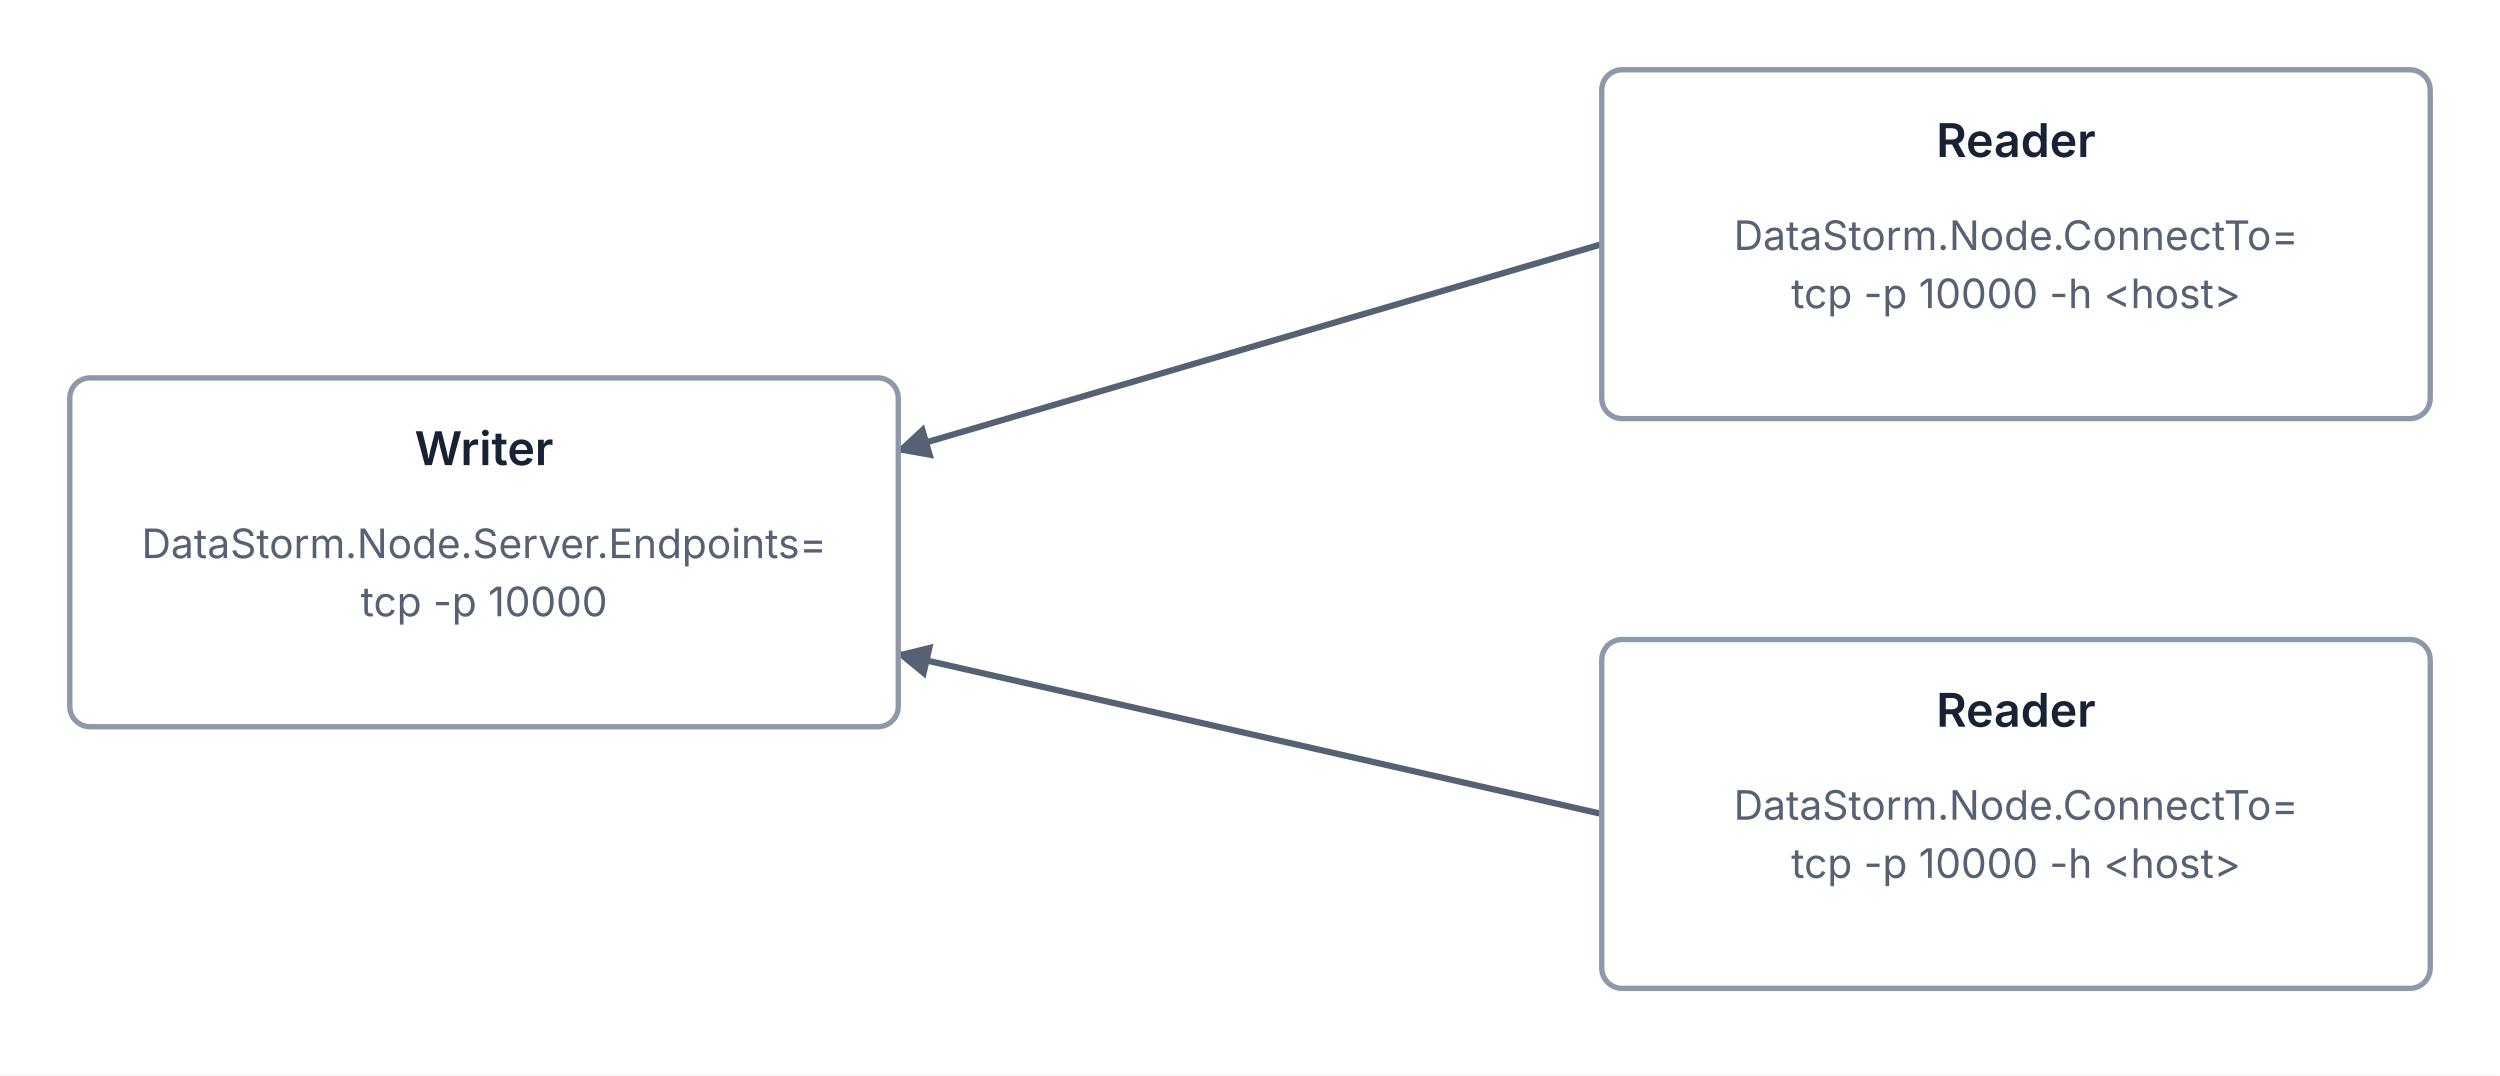
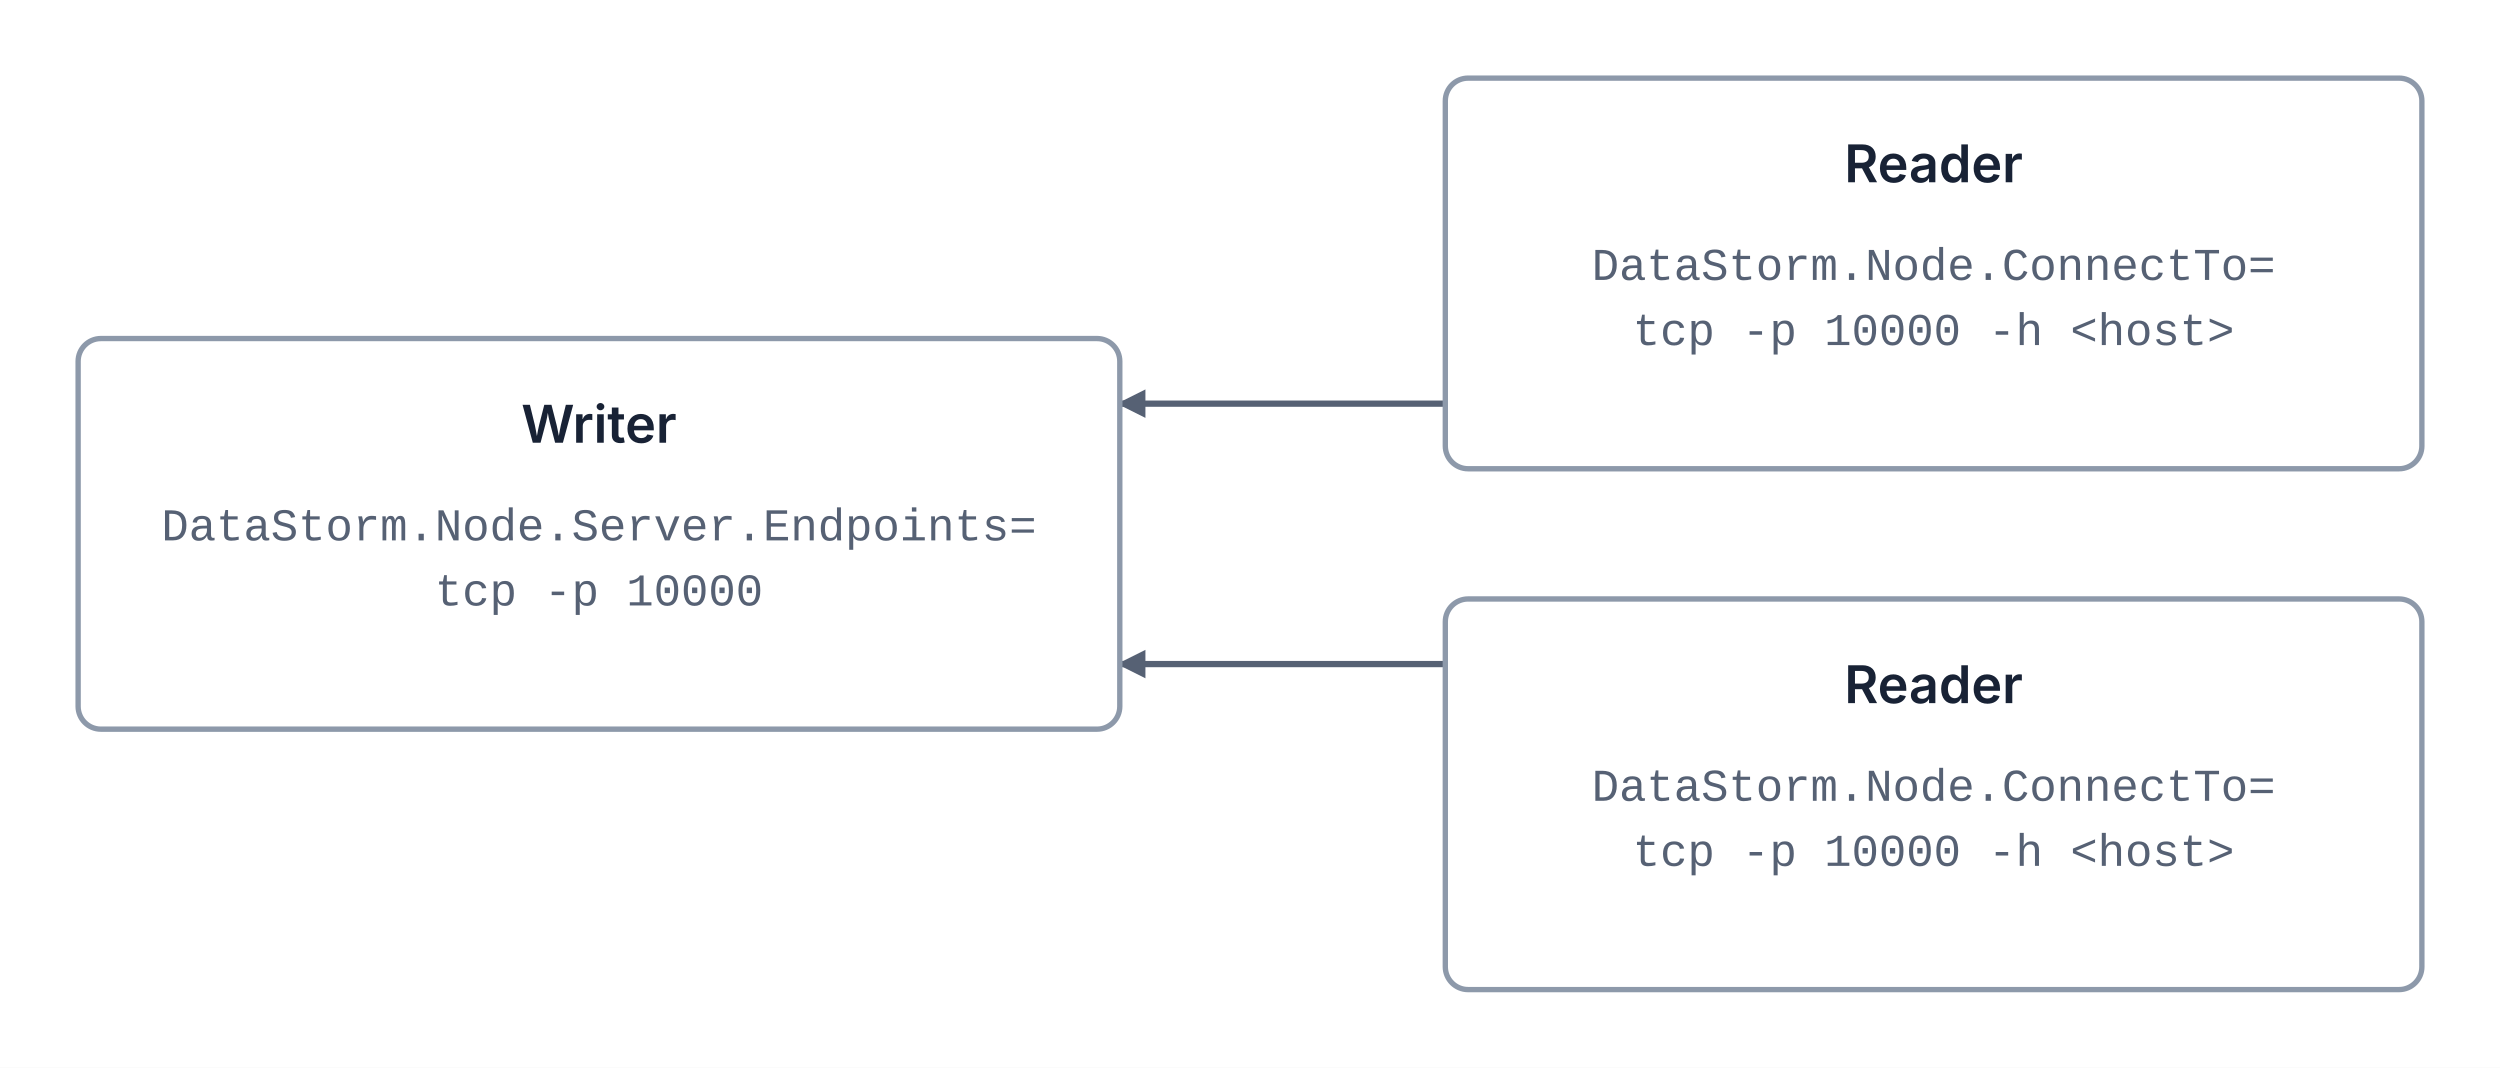
- <svg xmlns="http://www.w3.org/2000/svg" width="700" height="301.16" viewBox="0 0 860 370" role="img" aria-labelledby="title description">
+ <svg xmlns="http://www.w3.org/2000/svg" width="700" height="298.96" viewBox="0 0 768 328" role="img" aria-labelledby="title description">
  <defs>
-     <marker id="arrow" viewBox="0 0 8 8" refX="7.2" refY="4" markerWidth="7" markerHeight="7" orient="auto-start-reverse">
+     <marker id="arrow" viewBox="0 0 8 8" refX="7.2" refY="4" markerWidth="5" markerHeight="5" orient="auto-start-reverse">
      <path d="M 0 0 L 8 4 L 0 8 Z" fill="#566174" />
    </marker>
  </defs>
  <style>
    text {
      fill: #182235;
      font-family: Inter, ui-sans-serif, system-ui, -apple-system, BlinkMacSystemFont, "Segoe UI", sans-serif;
    }
    .label {
      font-size: 16px;
      font-weight: 600;
      text-anchor: middle;
    }
    .annotation {
      fill: #566174;
      font-size: 14px;
      text-anchor: middle;
    }
+     .code {
+       font-family: ui-monospace, SFMono-Regular, Menlo, Monaco, Consolas, "Liberation Mono", monospace;
+     }
    .application {
      fill: #ffffff;
      stroke: #8d99aa;
      stroke-width: 1.5;
    }
    .connector {
      fill: none;
      stroke: #566174;
      stroke-width: 1.75;
      stroke-linecap: round;
      stroke-linejoin: round;
    }
    .one-way {
      marker-end: url(#arrow);
    }
  </style>
-   <rect width="860" height="370" fill="#ffffff" />
+   <rect width="768" height="328" fill="#ffffff" />
  <g id="boundaries" aria-hidden="true">
  </g>
  <g id="connectors" aria-hidden="true">
-     <path class="connector one-way" d="M 551 84 L 309 155" vector-effect="non-scaling-stroke" />
-     <path class="connector one-way" d="M 551 280 L 309 225" vector-effect="non-scaling-stroke" />
+     <path class="connector one-way" d="M 444 124 H 344" vector-effect="non-scaling-stroke" />
+     <path class="connector one-way" d="M 444 204 H 344" vector-effect="non-scaling-stroke" />
  </g>
  <g id="components" aria-hidden="true">
-     <rect class="application" x="24" y="130" width="285" height="120" rx="7" vector-effect="non-scaling-stroke" />
-     <rect class="application" x="551" y="24" width="285" height="120" rx="7" vector-effect="non-scaling-stroke" />
-     <rect class="application" x="551" y="220" width="285" height="120" rx="7" vector-effect="non-scaling-stroke" />
+     <rect class="application" x="24" y="104" width="320" height="120" rx="7" vector-effect="non-scaling-stroke" />
+     <rect class="application" x="444" y="24" width="300" height="120" rx="7" vector-effect="non-scaling-stroke" />
+     <rect class="application" x="444" y="184" width="300" height="120" rx="7" vector-effect="non-scaling-stroke" />
  </g>
  <g id="labels">
-     <text class="label" x="166.5" y="160">Writer</text>
-     <text class="annotation" x="166.5" y="192">DataStorm.Node.Server.Endpoints=</text>
-     <text class="annotation" x="166.5" y="212">tcp -p 10000</text>
-     <text class="label" x="693.5" y="54">Reader</text>
-     <text class="annotation" x="693.5" y="86">DataStorm.Node.ConnectTo=</text>
-     <text class="annotation" x="693.5" y="106">tcp -p 10000 -h &lt;host&gt;</text>
-     <text class="label" x="693.5" y="250">Reader</text>
-     <text class="annotation" x="693.5" y="282">DataStorm.Node.ConnectTo=</text>
-     <text class="annotation" x="693.5" y="302">tcp -p 10000 -h &lt;host&gt;</text>
+     <text class="label" x="184.0" y="136">Writer</text>
+     <text class="annotation code" x="184.0" y="166">DataStorm.Node.Server.Endpoints=</text>
+     <text class="annotation code" x="184.0" y="186">tcp -p 10000</text>
+     <text class="label" x="594.0" y="56">Reader</text>
+     <text class="annotation code" x="594.0" y="86">DataStorm.Node.ConnectTo=</text>
+     <text class="annotation code" x="594.0" y="106">tcp -p 10000 -h &lt;host&gt;</text>
+     <text class="label" x="594.0" y="216">Reader</text>
+     <text class="annotation code" x="594.0" y="246">DataStorm.Node.ConnectTo=</text>
+     <text class="annotation code" x="594.0" y="266">tcp -p 10000 -h &lt;host&gt;</text>
  </g>
</svg>
